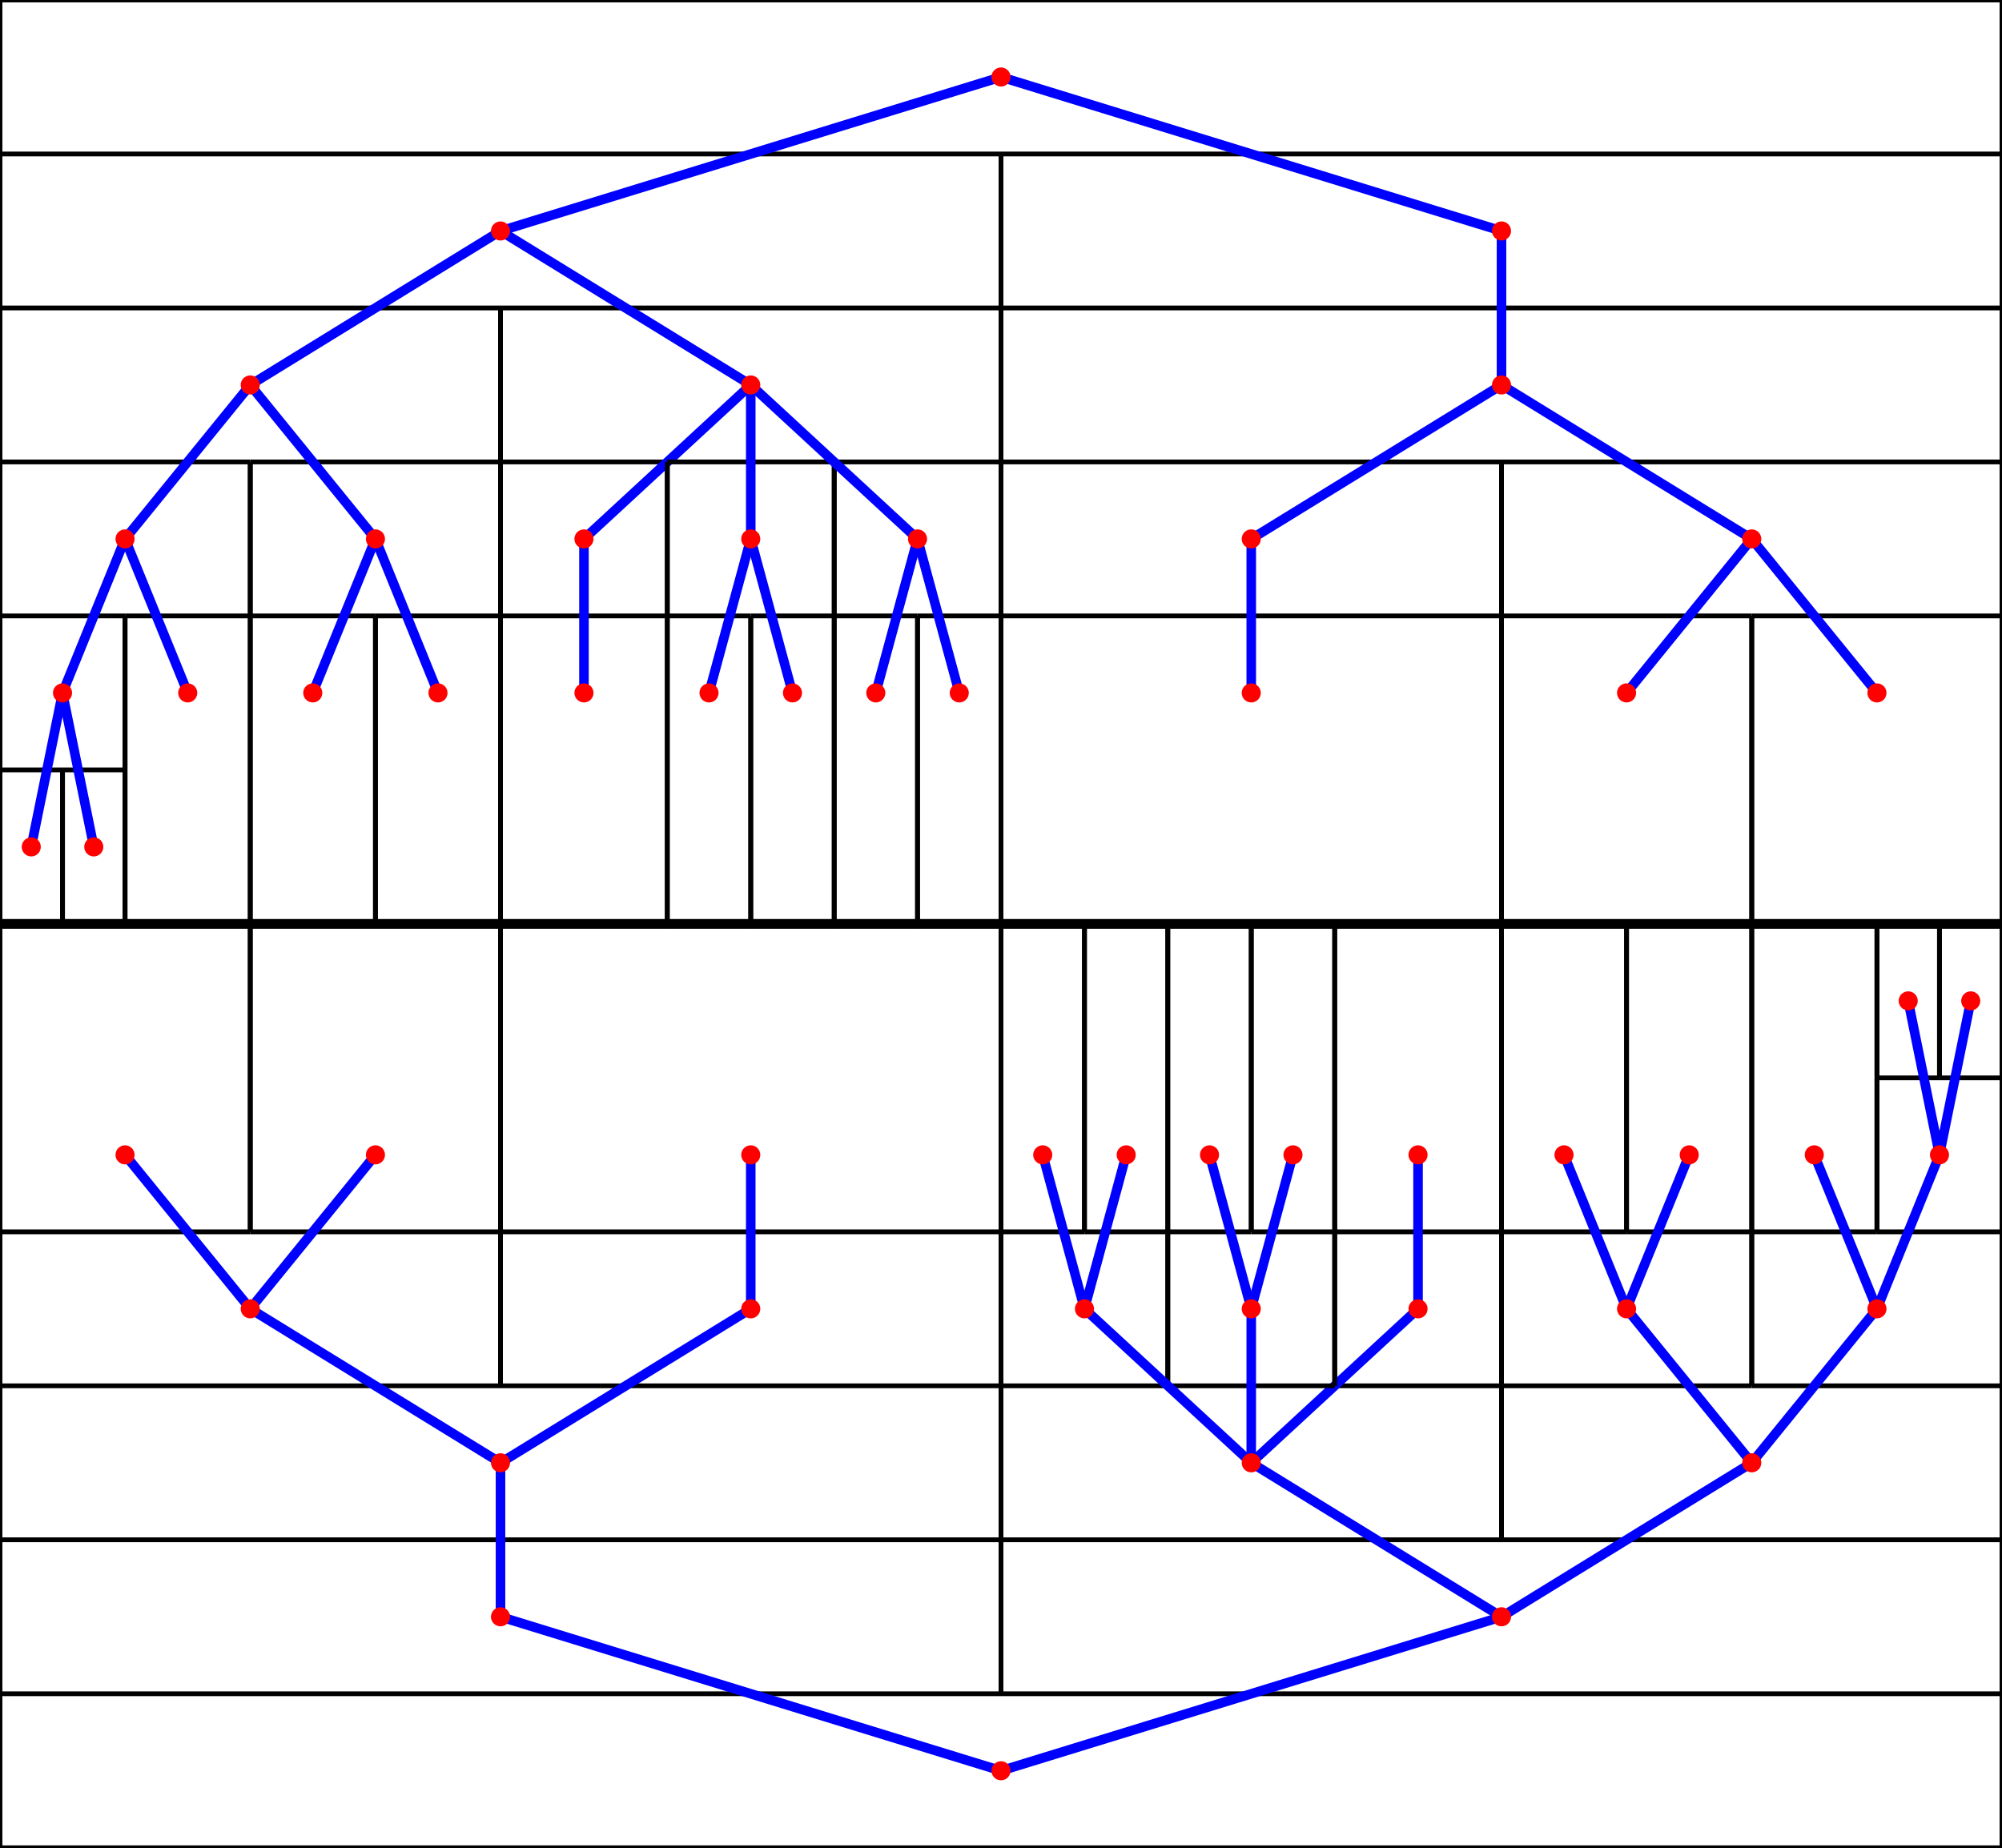
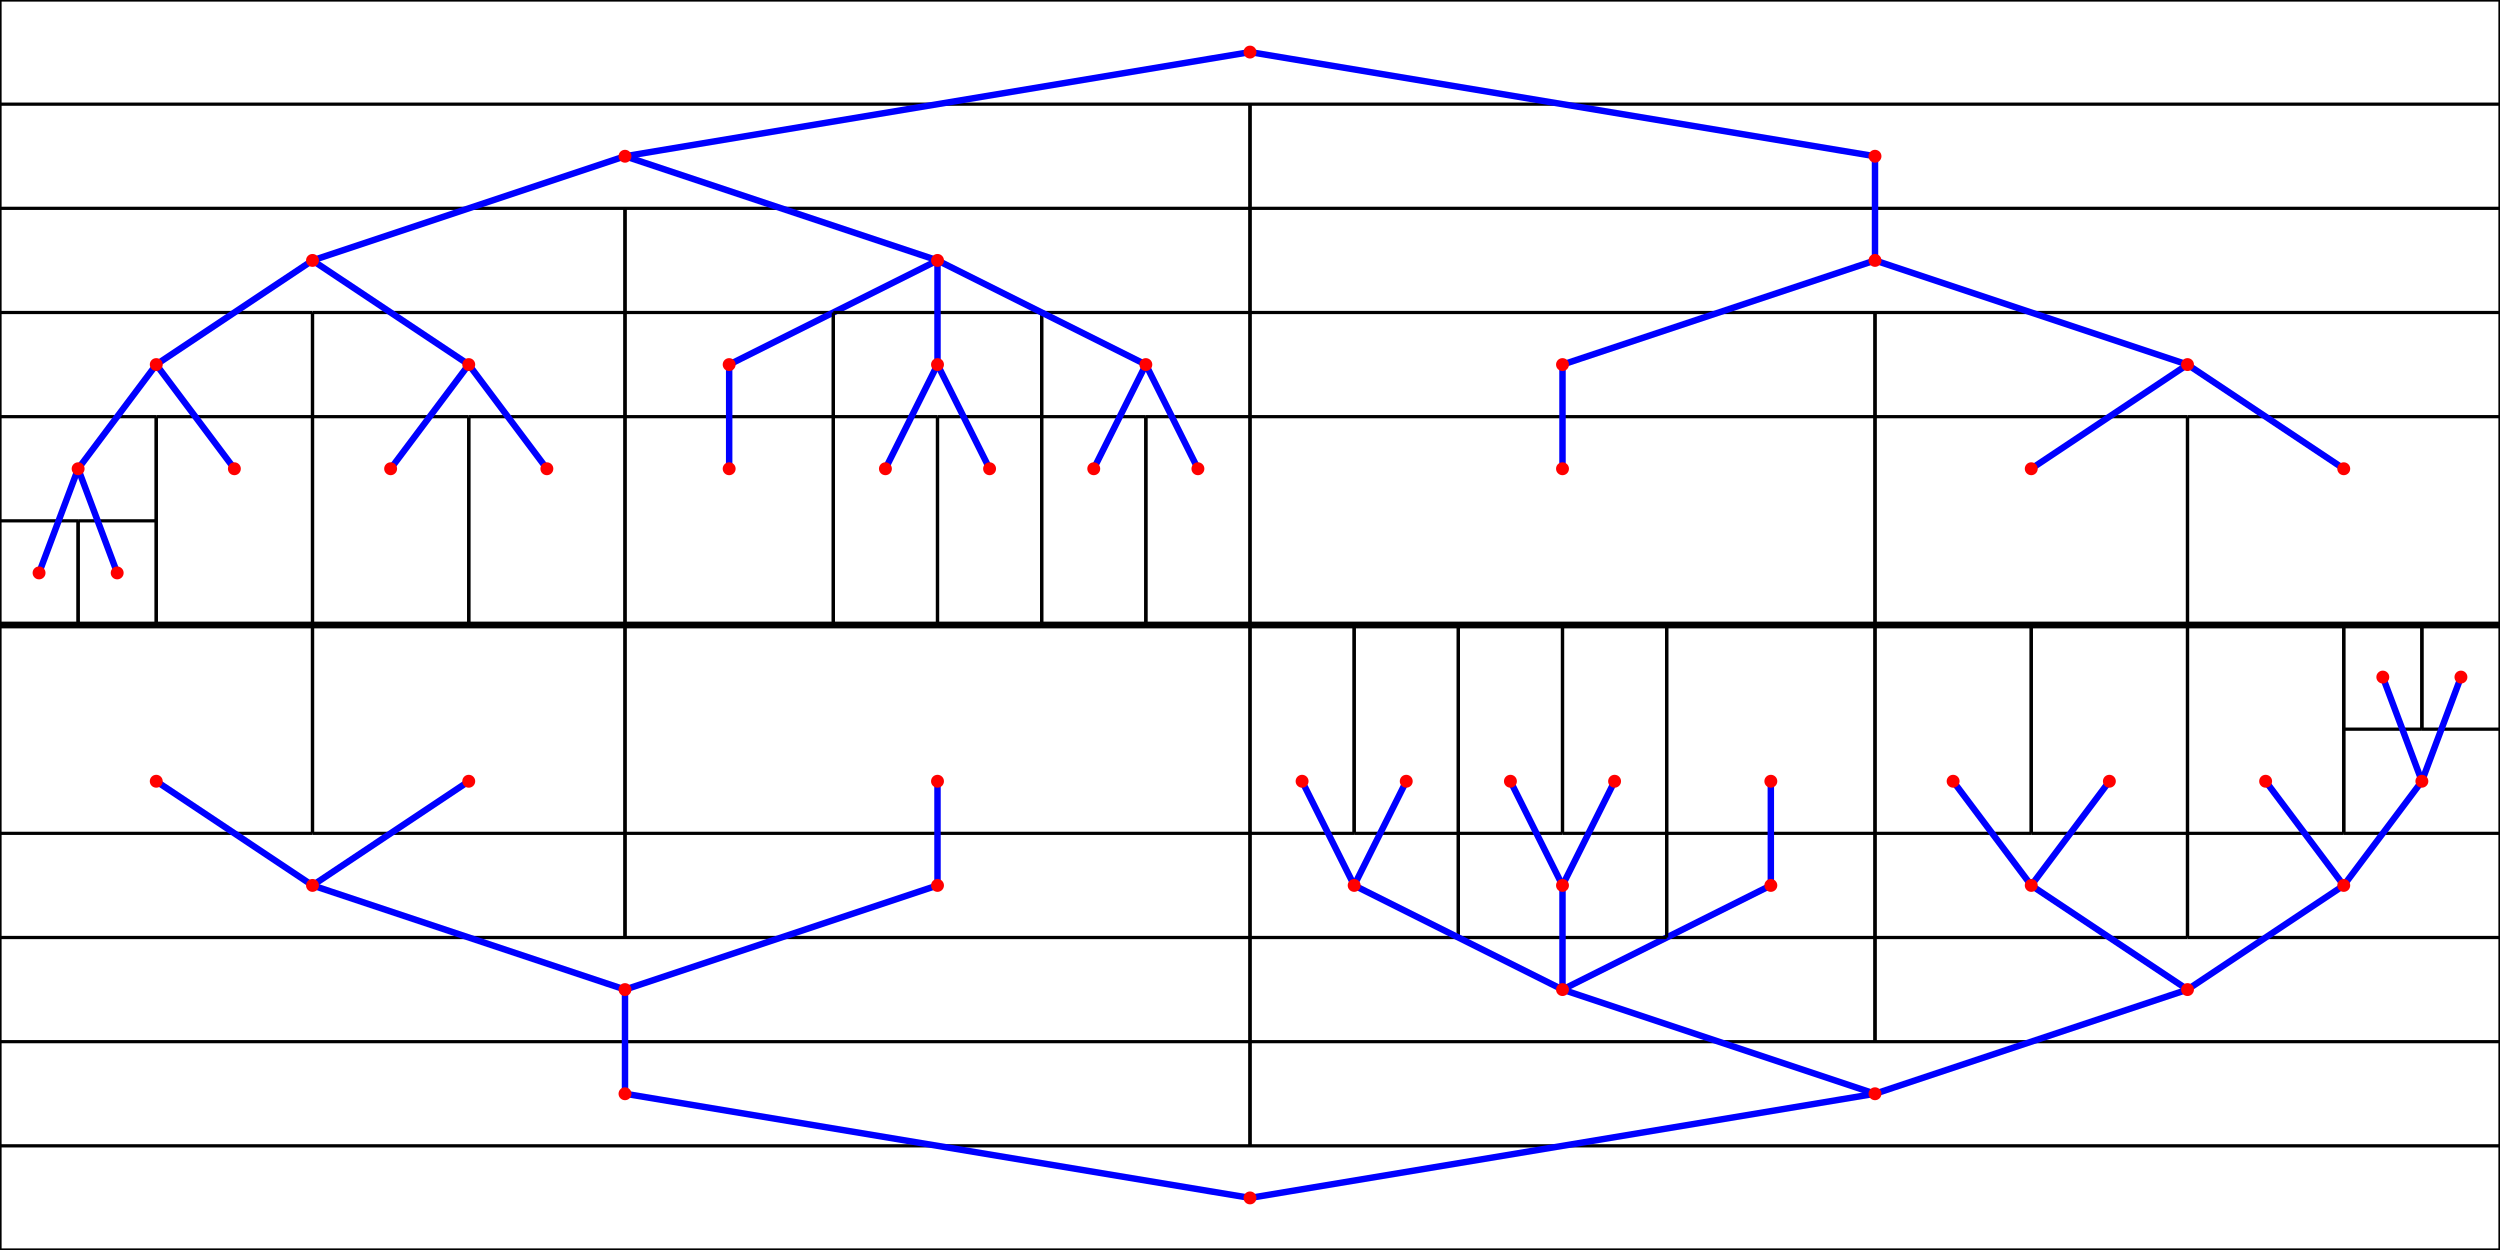
- <svg xmlns="http://www.w3.org/2000/svg" width="13cm" height="12cm" viewBox="0, 0, 13, 12" version="1.1">
+ <svg xmlns="http://www.w3.org/2000/svg" width="24cm" height="12cm" viewBox="0, 0, 24, 12" version="1.1">
  <g id="graph">
-     <line x1="0" y1="0" x2="13" y2="0" stroke="#000000" stroke-width="0.031" />
+     <line x1="0" y1="0" x2="24" y2="0" stroke="#000000" stroke-width="0.031" />
    <line x1="0" y1="0" x2="0" y2="1" stroke="#000000" stroke-width="0.031" />
-     <line x1="13" y1="0" x2="13" y2="1" stroke="#000000" stroke-width="0.031" />
-     <line x1="0" y1="1" x2="6.5" y2="1" stroke="#000000" stroke-width="0.031" />
+     <line x1="24" y1="0" x2="24" y2="1" stroke="#000000" stroke-width="0.031" />
+     <line x1="0" y1="1" x2="12.0" y2="1" stroke="#000000" stroke-width="0.031" />
    <line x1="0" y1="1" x2="0" y2="2" stroke="#000000" stroke-width="0.031" />
-     <line x1="6.5" y1="1" x2="6.5" y2="2" stroke="#000000" stroke-width="0.031" />
-     <line x1="0" y1="2" x2="3.25" y2="2" stroke="#000000" stroke-width="0.031" />
+     <line x1="12.0" y1="1" x2="12.0" y2="2" stroke="#000000" stroke-width="0.031" />
+     <line x1="0" y1="2" x2="6.0" y2="2" stroke="#000000" stroke-width="0.031" />
    <line x1="0" y1="2" x2="0" y2="3" stroke="#000000" stroke-width="0.031" />
-     <line x1="3.25" y1="2" x2="3.25" y2="3" stroke="#000000" stroke-width="0.031" />
-     <line x1="0" y1="3" x2="1.625" y2="3" stroke="#000000" stroke-width="0.031" />
+     <line x1="6.0" y1="2" x2="6.0" y2="3" stroke="#000000" stroke-width="0.031" />
+     <line x1="0" y1="3" x2="3.0" y2="3" stroke="#000000" stroke-width="0.031" />
    <line x1="0" y1="3" x2="0" y2="4" stroke="#000000" stroke-width="0.031" />
-     <line x1="1.625" y1="3" x2="1.625" y2="4" stroke="#000000" stroke-width="0.031" />
-     <line x1="0" y1="4" x2="0.812" y2="4" stroke="#000000" stroke-width="0.031" />
+     <line x1="3.0" y1="3" x2="3.0" y2="4" stroke="#000000" stroke-width="0.031" />
+     <line x1="0" y1="4" x2="1.5" y2="4" stroke="#000000" stroke-width="0.031" />
    <line x1="0" y1="4" x2="0" y2="5" stroke="#000000" stroke-width="0.031" />
-     <line x1="0.812" y1="4" x2="0.812" y2="5" stroke="#000000" stroke-width="0.031" />
-     <line x1="0" y1="5" x2="0.406" y2="5" stroke="#000000" stroke-width="0.031" />
+     <line x1="1.5" y1="4" x2="1.5" y2="5" stroke="#000000" stroke-width="0.031" />
+     <line x1="0" y1="5" x2="0.75" y2="5" stroke="#000000" stroke-width="0.031" />
    <line x1="0" y1="5" x2="0" y2="6" stroke="#000000" stroke-width="0.031" />
-     <line x1="0.406" y1="5" x2="0.406" y2="6" stroke="#000000" stroke-width="0.031" />
-     <line x1="0" y1="6" x2="0.406" y2="6" stroke="#000000" stroke-width="0.062" />
-     <line x1="0.406" y1="4.5" x2="0.203" y2="5.5" stroke="#0000ff" stroke-width="0.062" />
-     <line x1="0.406" y1="5" x2="0.812" y2="5" stroke="#000000" stroke-width="0.031" />
-     <line x1="0.406" y1="5" x2="0.406" y2="6" stroke="#000000" stroke-width="0.031" />
-     <line x1="0.812" y1="5" x2="0.812" y2="6" stroke="#000000" stroke-width="0.031" />
-     <line x1="0.406" y1="6" x2="0.812" y2="6" stroke="#000000" stroke-width="0.062" />
-     <line x1="0.406" y1="4.5" x2="0.609" y2="5.5" stroke="#0000ff" stroke-width="0.062" />
-     <line x1="0.812" y1="3.5" x2="0.406" y2="4.5" stroke="#0000ff" stroke-width="0.062" />
-     <line x1="0.812" y1="4" x2="1.625" y2="4" stroke="#000000" stroke-width="0.031" />
-     <line x1="0.812" y1="4" x2="0.812" y2="6" stroke="#000000" stroke-width="0.031" />
-     <line x1="1.625" y1="4" x2="1.625" y2="6" stroke="#000000" stroke-width="0.031" />
-     <line x1="0.812" y1="6" x2="1.625" y2="6" stroke="#000000" stroke-width="0.062" />
-     <line x1="0.812" y1="3.5" x2="1.219" y2="4.5" stroke="#0000ff" stroke-width="0.062" />
-     <line x1="1.625" y1="2.5" x2="0.812" y2="3.5" stroke="#0000ff" stroke-width="0.062" />
-     <line x1="1.625" y1="3" x2="3.25" y2="3" stroke="#000000" stroke-width="0.031" />
-     <line x1="1.625" y1="3" x2="1.625" y2="4" stroke="#000000" stroke-width="0.031" />
-     <line x1="3.25" y1="3" x2="3.25" y2="4" stroke="#000000" stroke-width="0.031" />
-     <line x1="1.625" y1="4" x2="2.438" y2="4" stroke="#000000" stroke-width="0.031" />
-     <line x1="1.625" y1="4" x2="1.625" y2="6" stroke="#000000" stroke-width="0.031" />
-     <line x1="2.438" y1="4" x2="2.438" y2="6" stroke="#000000" stroke-width="0.031" />
-     <line x1="1.625" y1="6" x2="2.438" y2="6" stroke="#000000" stroke-width="0.062" />
-     <line x1="2.438" y1="3.5" x2="2.031" y2="4.5" stroke="#0000ff" stroke-width="0.062" />
-     <line x1="2.438" y1="4" x2="3.25" y2="4" stroke="#000000" stroke-width="0.031" />
-     <line x1="2.438" y1="4" x2="2.438" y2="6" stroke="#000000" stroke-width="0.031" />
-     <line x1="3.25" y1="4" x2="3.25" y2="6" stroke="#000000" stroke-width="0.031" />
-     <line x1="2.438" y1="6" x2="3.25" y2="6" stroke="#000000" stroke-width="0.062" />
-     <line x1="2.438" y1="3.5" x2="2.844" y2="4.5" stroke="#0000ff" stroke-width="0.062" />
-     <line x1="1.625" y1="2.5" x2="2.438" y2="3.5" stroke="#0000ff" stroke-width="0.062" />
-     <line x1="3.25" y1="1.5" x2="1.625" y2="2.5" stroke="#0000ff" stroke-width="0.062" />
-     <line x1="3.25" y1="2" x2="6.5" y2="2" stroke="#000000" stroke-width="0.031" />
-     <line x1="3.25" y1="2" x2="3.25" y2="3" stroke="#000000" stroke-width="0.031" />
-     <line x1="6.5" y1="2" x2="6.5" y2="3" stroke="#000000" stroke-width="0.031" />
-     <line x1="3.25" y1="3" x2="4.333" y2="3" stroke="#000000" stroke-width="0.031" />
-     <line x1="3.25" y1="3" x2="3.25" y2="4" stroke="#000000" stroke-width="0.031" />
-     <line x1="4.333" y1="3" x2="4.333" y2="4" stroke="#000000" stroke-width="0.031" />
-     <line x1="3.25" y1="4" x2="4.333" y2="4" stroke="#000000" stroke-width="0.031" />
-     <line x1="3.25" y1="4" x2="3.25" y2="6" stroke="#000000" stroke-width="0.031" />
-     <line x1="4.333" y1="4" x2="4.333" y2="6" stroke="#000000" stroke-width="0.031" />
-     <line x1="3.25" y1="6" x2="4.333" y2="6" stroke="#000000" stroke-width="0.062" />
-     <line x1="3.792" y1="3.5" x2="3.792" y2="4.5" stroke="#0000ff" stroke-width="0.062" />
-     <line x1="4.875" y1="2.5" x2="3.792" y2="3.5" stroke="#0000ff" stroke-width="0.062" />
-     <line x1="4.333" y1="3" x2="5.417" y2="3" stroke="#000000" stroke-width="0.031" />
-     <line x1="4.333" y1="3" x2="4.333" y2="4" stroke="#000000" stroke-width="0.031" />
-     <line x1="5.417" y1="3" x2="5.417" y2="4" stroke="#000000" stroke-width="0.031" />
-     <line x1="4.333" y1="4" x2="4.875" y2="4" stroke="#000000" stroke-width="0.031" />
-     <line x1="4.333" y1="4" x2="4.333" y2="6" stroke="#000000" stroke-width="0.031" />
-     <line x1="4.875" y1="4" x2="4.875" y2="6" stroke="#000000" stroke-width="0.031" />
-     <line x1="4.333" y1="6" x2="4.875" y2="6" stroke="#000000" stroke-width="0.062" />
-     <line x1="4.875" y1="3.5" x2="4.604" y2="4.5" stroke="#0000ff" stroke-width="0.062" />
-     <line x1="4.875" y1="4" x2="5.417" y2="4" stroke="#000000" stroke-width="0.031" />
-     <line x1="4.875" y1="4" x2="4.875" y2="6" stroke="#000000" stroke-width="0.031" />
-     <line x1="5.417" y1="4" x2="5.417" y2="6" stroke="#000000" stroke-width="0.031" />
-     <line x1="4.875" y1="6" x2="5.417" y2="6" stroke="#000000" stroke-width="0.062" />
-     <line x1="4.875" y1="3.5" x2="5.146" y2="4.5" stroke="#0000ff" stroke-width="0.062" />
-     <line x1="4.875" y1="2.5" x2="4.875" y2="3.5" stroke="#0000ff" stroke-width="0.062" />
-     <line x1="5.417" y1="3" x2="6.5" y2="3" stroke="#000000" stroke-width="0.031" />
-     <line x1="5.417" y1="3" x2="5.417" y2="4" stroke="#000000" stroke-width="0.031" />
-     <line x1="6.5" y1="3" x2="6.5" y2="4" stroke="#000000" stroke-width="0.031" />
-     <line x1="5.417" y1="4" x2="5.958" y2="4" stroke="#000000" stroke-width="0.031" />
-     <line x1="5.417" y1="4" x2="5.417" y2="6" stroke="#000000" stroke-width="0.031" />
-     <line x1="5.958" y1="4" x2="5.958" y2="6" stroke="#000000" stroke-width="0.031" />
-     <line x1="5.417" y1="6" x2="5.958" y2="6" stroke="#000000" stroke-width="0.062" />
-     <line x1="5.958" y1="3.5" x2="5.687" y2="4.5" stroke="#0000ff" stroke-width="0.062" />
-     <line x1="5.958" y1="4" x2="6.5" y2="4" stroke="#000000" stroke-width="0.031" />
-     <line x1="5.958" y1="4" x2="5.958" y2="6" stroke="#000000" stroke-width="0.031" />
-     <line x1="6.5" y1="4" x2="6.5" y2="6" stroke="#000000" stroke-width="0.031" />
-     <line x1="5.958" y1="6" x2="6.5" y2="6" stroke="#000000" stroke-width="0.062" />
-     <line x1="5.958" y1="3.5" x2="6.229" y2="4.5" stroke="#0000ff" stroke-width="0.062" />
-     <line x1="4.875" y1="2.5" x2="5.958" y2="3.5" stroke="#0000ff" stroke-width="0.062" />
-     <line x1="3.25" y1="1.5" x2="4.875" y2="2.5" stroke="#0000ff" stroke-width="0.062" />
-     <line x1="6.5" y1="0.5" x2="3.25" y2="1.5" stroke="#0000ff" stroke-width="0.062" />
-     <line x1="6.5" y1="1" x2="13.0" y2="1" stroke="#000000" stroke-width="0.031" />
-     <line x1="6.5" y1="1" x2="6.5" y2="2" stroke="#000000" stroke-width="0.031" />
-     <line x1="13.0" y1="1" x2="13.0" y2="2" stroke="#000000" stroke-width="0.031" />
-     <line x1="6.5" y1="2" x2="13.0" y2="2" stroke="#000000" stroke-width="0.031" />
-     <line x1="6.5" y1="2" x2="6.5" y2="3" stroke="#000000" stroke-width="0.031" />
-     <line x1="13.0" y1="2" x2="13.0" y2="3" stroke="#000000" stroke-width="0.031" />
-     <line x1="6.5" y1="3" x2="9.75" y2="3" stroke="#000000" stroke-width="0.031" />
-     <line x1="6.5" y1="3" x2="6.5" y2="4" stroke="#000000" stroke-width="0.031" />
-     <line x1="9.75" y1="3" x2="9.75" y2="4" stroke="#000000" stroke-width="0.031" />
-     <line x1="6.5" y1="4" x2="9.75" y2="4" stroke="#000000" stroke-width="0.031" />
-     <line x1="6.5" y1="4" x2="6.5" y2="6" stroke="#000000" stroke-width="0.031" />
-     <line x1="9.75" y1="4" x2="9.75" y2="6" stroke="#000000" stroke-width="0.031" />
-     <line x1="6.5" y1="6" x2="9.75" y2="6" stroke="#000000" stroke-width="0.062" />
-     <line x1="8.125" y1="3.5" x2="8.125" y2="4.5" stroke="#0000ff" stroke-width="0.062" />
-     <line x1="9.75" y1="2.5" x2="8.125" y2="3.5" stroke="#0000ff" stroke-width="0.062" />
-     <line x1="9.75" y1="3" x2="13.0" y2="3" stroke="#000000" stroke-width="0.031" />
-     <line x1="9.75" y1="3" x2="9.75" y2="4" stroke="#000000" stroke-width="0.031" />
-     <line x1="13.0" y1="3" x2="13.0" y2="4" stroke="#000000" stroke-width="0.031" />
-     <line x1="9.75" y1="4" x2="11.375" y2="4" stroke="#000000" stroke-width="0.031" />
-     <line x1="9.75" y1="4" x2="9.75" y2="6" stroke="#000000" stroke-width="0.031" />
-     <line x1="11.375" y1="4" x2="11.375" y2="6" stroke="#000000" stroke-width="0.031" />
-     <line x1="9.75" y1="6" x2="11.375" y2="6" stroke="#000000" stroke-width="0.062" />
-     <line x1="11.375" y1="3.5" x2="10.562" y2="4.5" stroke="#0000ff" stroke-width="0.062" />
-     <line x1="11.375" y1="4" x2="13.0" y2="4" stroke="#000000" stroke-width="0.031" />
-     <line x1="11.375" y1="4" x2="11.375" y2="6" stroke="#000000" stroke-width="0.031" />
-     <line x1="13.0" y1="4" x2="13.0" y2="6" stroke="#000000" stroke-width="0.031" />
-     <line x1="11.375" y1="6" x2="13.0" y2="6" stroke="#000000" stroke-width="0.062" />
-     <line x1="11.375" y1="3.5" x2="12.188" y2="4.5" stroke="#0000ff" stroke-width="0.062" />
-     <line x1="9.75" y1="2.5" x2="11.375" y2="3.5" stroke="#0000ff" stroke-width="0.062" />
-     <line x1="9.75" y1="1.5" x2="9.75" y2="2.5" stroke="#0000ff" stroke-width="0.062" />
-     <line x1="6.5" y1="0.5" x2="9.75" y2="1.5" stroke="#0000ff" stroke-width="0.062" />
-     <circle cx="6.5" cy="0.5" r="0.062" fill="#ff0000" />
-     <circle cx="3.25" cy="1.5" r="0.062" fill="#ff0000" />
-     <circle cx="1.625" cy="2.5" r="0.062" fill="#ff0000" />
-     <circle cx="0.812" cy="3.5" r="0.062" fill="#ff0000" />
-     <circle cx="0.406" cy="4.5" r="0.062" fill="#ff0000" />
-     <circle cx="0.203" cy="5.5" r="0.062" fill="#ff0000" />
-     <circle cx="0.609" cy="5.5" r="0.062" fill="#ff0000" />
-     <circle cx="1.219" cy="4.5" r="0.062" fill="#ff0000" />
-     <circle cx="2.438" cy="3.5" r="0.062" fill="#ff0000" />
-     <circle cx="2.031" cy="4.5" r="0.062" fill="#ff0000" />
-     <circle cx="2.844" cy="4.5" r="0.062" fill="#ff0000" />
-     <circle cx="4.875" cy="2.5" r="0.062" fill="#ff0000" />
-     <circle cx="3.792" cy="3.5" r="0.062" fill="#ff0000" />
-     <circle cx="3.792" cy="4.5" r="0.062" fill="#ff0000" />
-     <circle cx="4.875" cy="3.5" r="0.062" fill="#ff0000" />
-     <circle cx="4.604" cy="4.5" r="0.062" fill="#ff0000" />
-     <circle cx="5.146" cy="4.5" r="0.062" fill="#ff0000" />
-     <circle cx="5.958" cy="3.5" r="0.062" fill="#ff0000" />
-     <circle cx="5.687" cy="4.5" r="0.062" fill="#ff0000" />
-     <circle cx="6.229" cy="4.5" r="0.062" fill="#ff0000" />
-     <circle cx="9.75" cy="1.5" r="0.062" fill="#ff0000" />
-     <circle cx="9.75" cy="2.5" r="0.062" fill="#ff0000" />
-     <circle cx="8.125" cy="3.5" r="0.062" fill="#ff0000" />
-     <circle cx="8.125" cy="4.5" r="0.062" fill="#ff0000" />
-     <circle cx="11.375" cy="3.5" r="0.062" fill="#ff0000" />
-     <circle cx="10.562" cy="4.5" r="0.062" fill="#ff0000" />
-     <circle cx="12.188" cy="4.5" r="0.062" fill="#ff0000" />
+     <line x1="0.75" y1="5" x2="0.75" y2="6" stroke="#000000" stroke-width="0.031" />
+     <line x1="0" y1="6" x2="0.75" y2="6" stroke="#000000" stroke-width="0.062" />
+     <line x1="0.75" y1="4.5" x2="0.375" y2="5.5" stroke="#0000ff" stroke-width="0.062" />
+     <line x1="0.75" y1="5" x2="1.5" y2="5" stroke="#000000" stroke-width="0.031" />
+     <line x1="0.75" y1="5" x2="0.75" y2="6" stroke="#000000" stroke-width="0.031" />
+     <line x1="1.5" y1="5" x2="1.5" y2="6" stroke="#000000" stroke-width="0.031" />
+     <line x1="0.75" y1="6" x2="1.5" y2="6" stroke="#000000" stroke-width="0.062" />
+     <line x1="0.75" y1="4.5" x2="1.125" y2="5.5" stroke="#0000ff" stroke-width="0.062" />
+     <line x1="1.5" y1="3.5" x2="0.75" y2="4.5" stroke="#0000ff" stroke-width="0.062" />
+     <line x1="1.5" y1="4" x2="3.0" y2="4" stroke="#000000" stroke-width="0.031" />
+     <line x1="1.5" y1="4" x2="1.5" y2="6" stroke="#000000" stroke-width="0.031" />
+     <line x1="3.0" y1="4" x2="3.0" y2="6" stroke="#000000" stroke-width="0.031" />
+     <line x1="1.5" y1="6" x2="3.0" y2="6" stroke="#000000" stroke-width="0.062" />
+     <line x1="1.5" y1="3.5" x2="2.25" y2="4.5" stroke="#0000ff" stroke-width="0.062" />
+     <line x1="3.0" y1="2.5" x2="1.5" y2="3.5" stroke="#0000ff" stroke-width="0.062" />
+     <line x1="3.0" y1="3" x2="6.0" y2="3" stroke="#000000" stroke-width="0.031" />
+     <line x1="3.0" y1="3" x2="3.0" y2="4" stroke="#000000" stroke-width="0.031" />
+     <line x1="6.0" y1="3" x2="6.0" y2="4" stroke="#000000" stroke-width="0.031" />
+     <line x1="3.0" y1="4" x2="4.5" y2="4" stroke="#000000" stroke-width="0.031" />
+     <line x1="3.0" y1="4" x2="3.0" y2="6" stroke="#000000" stroke-width="0.031" />
+     <line x1="4.5" y1="4" x2="4.5" y2="6" stroke="#000000" stroke-width="0.031" />
+     <line x1="3.0" y1="6" x2="4.5" y2="6" stroke="#000000" stroke-width="0.062" />
+     <line x1="4.5" y1="3.5" x2="3.75" y2="4.5" stroke="#0000ff" stroke-width="0.062" />
+     <line x1="4.5" y1="4" x2="6.0" y2="4" stroke="#000000" stroke-width="0.031" />
+     <line x1="4.5" y1="4" x2="4.5" y2="6" stroke="#000000" stroke-width="0.031" />
+     <line x1="6.0" y1="4" x2="6.0" y2="6" stroke="#000000" stroke-width="0.031" />
+     <line x1="4.5" y1="6" x2="6.0" y2="6" stroke="#000000" stroke-width="0.062" />
+     <line x1="4.5" y1="3.5" x2="5.25" y2="4.5" stroke="#0000ff" stroke-width="0.062" />
+     <line x1="3.0" y1="2.5" x2="4.5" y2="3.5" stroke="#0000ff" stroke-width="0.062" />
+     <line x1="6.0" y1="1.5" x2="3.0" y2="2.5" stroke="#0000ff" stroke-width="0.062" />
+     <line x1="6.0" y1="2" x2="12.0" y2="2" stroke="#000000" stroke-width="0.031" />
+     <line x1="6.0" y1="2" x2="6.0" y2="3" stroke="#000000" stroke-width="0.031" />
+     <line x1="12.0" y1="2" x2="12.0" y2="3" stroke="#000000" stroke-width="0.031" />
+     <line x1="6.0" y1="3" x2="8.0" y2="3" stroke="#000000" stroke-width="0.031" />
+     <line x1="6.0" y1="3" x2="6.0" y2="4" stroke="#000000" stroke-width="0.031" />
+     <line x1="8.0" y1="3" x2="8.0" y2="4" stroke="#000000" stroke-width="0.031" />
+     <line x1="6.0" y1="4" x2="8.0" y2="4" stroke="#000000" stroke-width="0.031" />
+     <line x1="6.0" y1="4" x2="6.0" y2="6" stroke="#000000" stroke-width="0.031" />
+     <line x1="8.0" y1="4" x2="8.0" y2="6" stroke="#000000" stroke-width="0.031" />
+     <line x1="6.0" y1="6" x2="8.0" y2="6" stroke="#000000" stroke-width="0.062" />
+     <line x1="7.0" y1="3.5" x2="7.0" y2="4.5" stroke="#0000ff" stroke-width="0.062" />
+     <line x1="9.0" y1="2.5" x2="7.0" y2="3.5" stroke="#0000ff" stroke-width="0.062" />
+     <line x1="8.0" y1="3" x2="10.0" y2="3" stroke="#000000" stroke-width="0.031" />
+     <line x1="8.0" y1="3" x2="8.0" y2="4" stroke="#000000" stroke-width="0.031" />
+     <line x1="10.0" y1="3" x2="10.0" y2="4" stroke="#000000" stroke-width="0.031" />
+     <line x1="8.0" y1="4" x2="9.0" y2="4" stroke="#000000" stroke-width="0.031" />
+     <line x1="8.0" y1="4" x2="8.0" y2="6" stroke="#000000" stroke-width="0.031" />
+     <line x1="9.0" y1="4" x2="9.0" y2="6" stroke="#000000" stroke-width="0.031" />
+     <line x1="8.0" y1="6" x2="9.0" y2="6" stroke="#000000" stroke-width="0.062" />
+     <line x1="9.0" y1="3.5" x2="8.5" y2="4.5" stroke="#0000ff" stroke-width="0.062" />
+     <line x1="9.0" y1="4" x2="10.0" y2="4" stroke="#000000" stroke-width="0.031" />
+     <line x1="9.0" y1="4" x2="9.0" y2="6" stroke="#000000" stroke-width="0.031" />
+     <line x1="10.0" y1="4" x2="10.0" y2="6" stroke="#000000" stroke-width="0.031" />
+     <line x1="9.0" y1="6" x2="10.0" y2="6" stroke="#000000" stroke-width="0.062" />
+     <line x1="9.0" y1="3.5" x2="9.5" y2="4.5" stroke="#0000ff" stroke-width="0.062" />
+     <line x1="9.0" y1="2.5" x2="9.0" y2="3.5" stroke="#0000ff" stroke-width="0.062" />
+     <line x1="10.0" y1="3" x2="12.0" y2="3" stroke="#000000" stroke-width="0.031" />
+     <line x1="10.0" y1="3" x2="10.0" y2="4" stroke="#000000" stroke-width="0.031" />
+     <line x1="12.0" y1="3" x2="12.0" y2="4" stroke="#000000" stroke-width="0.031" />
+     <line x1="10.0" y1="4" x2="11.0" y2="4" stroke="#000000" stroke-width="0.031" />
+     <line x1="10.0" y1="4" x2="10.0" y2="6" stroke="#000000" stroke-width="0.031" />
+     <line x1="11.0" y1="4" x2="11.0" y2="6" stroke="#000000" stroke-width="0.031" />
+     <line x1="10.0" y1="6" x2="11.0" y2="6" stroke="#000000" stroke-width="0.062" />
+     <line x1="11.0" y1="3.5" x2="10.5" y2="4.5" stroke="#0000ff" stroke-width="0.062" />
+     <line x1="11.0" y1="4" x2="12.0" y2="4" stroke="#000000" stroke-width="0.031" />
+     <line x1="11.0" y1="4" x2="11.0" y2="6" stroke="#000000" stroke-width="0.031" />
+     <line x1="12.0" y1="4" x2="12.0" y2="6" stroke="#000000" stroke-width="0.031" />
+     <line x1="11.0" y1="6" x2="12.0" y2="6" stroke="#000000" stroke-width="0.062" />
+     <line x1="11.0" y1="3.5" x2="11.5" y2="4.5" stroke="#0000ff" stroke-width="0.062" />
+     <line x1="9.0" y1="2.5" x2="11.0" y2="3.5" stroke="#0000ff" stroke-width="0.062" />
+     <line x1="6.0" y1="1.5" x2="9.0" y2="2.5" stroke="#0000ff" stroke-width="0.062" />
+     <line x1="12.0" y1="0.5" x2="6.0" y2="1.5" stroke="#0000ff" stroke-width="0.062" />
+     <line x1="12.0" y1="1" x2="24.0" y2="1" stroke="#000000" stroke-width="0.031" />
+     <line x1="12.0" y1="1" x2="12.0" y2="2" stroke="#000000" stroke-width="0.031" />
+     <line x1="24.0" y1="1" x2="24.0" y2="2" stroke="#000000" stroke-width="0.031" />
+     <line x1="12.0" y1="2" x2="24.0" y2="2" stroke="#000000" stroke-width="0.031" />
+     <line x1="12.0" y1="2" x2="12.0" y2="3" stroke="#000000" stroke-width="0.031" />
+     <line x1="24.0" y1="2" x2="24.0" y2="3" stroke="#000000" stroke-width="0.031" />
+     <line x1="12.0" y1="3" x2="18.0" y2="3" stroke="#000000" stroke-width="0.031" />
+     <line x1="12.0" y1="3" x2="12.0" y2="4" stroke="#000000" stroke-width="0.031" />
+     <line x1="18.0" y1="3" x2="18.0" y2="4" stroke="#000000" stroke-width="0.031" />
+     <line x1="12.0" y1="4" x2="18.0" y2="4" stroke="#000000" stroke-width="0.031" />
+     <line x1="12.0" y1="4" x2="12.0" y2="6" stroke="#000000" stroke-width="0.031" />
+     <line x1="18.0" y1="4" x2="18.0" y2="6" stroke="#000000" stroke-width="0.031" />
+     <line x1="12.0" y1="6" x2="18.0" y2="6" stroke="#000000" stroke-width="0.062" />
+     <line x1="15.0" y1="3.5" x2="15.0" y2="4.5" stroke="#0000ff" stroke-width="0.062" />
+     <line x1="18.0" y1="2.5" x2="15.0" y2="3.5" stroke="#0000ff" stroke-width="0.062" />
+     <line x1="18.0" y1="3" x2="24.0" y2="3" stroke="#000000" stroke-width="0.031" />
+     <line x1="18.0" y1="3" x2="18.0" y2="4" stroke="#000000" stroke-width="0.031" />
+     <line x1="24.0" y1="3" x2="24.0" y2="4" stroke="#000000" stroke-width="0.031" />
+     <line x1="18.0" y1="4" x2="21.0" y2="4" stroke="#000000" stroke-width="0.031" />
+     <line x1="18.0" y1="4" x2="18.0" y2="6" stroke="#000000" stroke-width="0.031" />
+     <line x1="21.0" y1="4" x2="21.0" y2="6" stroke="#000000" stroke-width="0.031" />
+     <line x1="18.0" y1="6" x2="21.0" y2="6" stroke="#000000" stroke-width="0.062" />
+     <line x1="21.0" y1="3.5" x2="19.5" y2="4.5" stroke="#0000ff" stroke-width="0.062" />
+     <line x1="21.0" y1="4" x2="24.0" y2="4" stroke="#000000" stroke-width="0.031" />
+     <line x1="21.0" y1="4" x2="21.0" y2="6" stroke="#000000" stroke-width="0.031" />
+     <line x1="24.0" y1="4" x2="24.0" y2="6" stroke="#000000" stroke-width="0.031" />
+     <line x1="21.0" y1="6" x2="24.0" y2="6" stroke="#000000" stroke-width="0.062" />
+     <line x1="21.0" y1="3.5" x2="22.5" y2="4.5" stroke="#0000ff" stroke-width="0.062" />
+     <line x1="18.0" y1="2.5" x2="21.0" y2="3.5" stroke="#0000ff" stroke-width="0.062" />
+     <line x1="18.0" y1="1.5" x2="18.0" y2="2.5" stroke="#0000ff" stroke-width="0.062" />
+     <line x1="12.0" y1="0.5" x2="18.0" y2="1.5" stroke="#0000ff" stroke-width="0.062" />
+     <circle cx="12.0" cy="0.5" r="0.062" fill="#ff0000" />
+     <circle cx="6.0" cy="1.5" r="0.062" fill="#ff0000" />
+     <circle cx="3.0" cy="2.5" r="0.062" fill="#ff0000" />
+     <circle cx="1.5" cy="3.5" r="0.062" fill="#ff0000" />
+     <circle cx="0.75" cy="4.5" r="0.062" fill="#ff0000" />
+     <circle cx="0.375" cy="5.5" r="0.062" fill="#ff0000" />
+     <circle cx="1.125" cy="5.5" r="0.062" fill="#ff0000" />
+     <circle cx="2.25" cy="4.5" r="0.062" fill="#ff0000" />
+     <circle cx="4.5" cy="3.5" r="0.062" fill="#ff0000" />
+     <circle cx="3.75" cy="4.5" r="0.062" fill="#ff0000" />
+     <circle cx="5.25" cy="4.5" r="0.062" fill="#ff0000" />
+     <circle cx="9.0" cy="2.5" r="0.062" fill="#ff0000" />
+     <circle cx="7.0" cy="3.5" r="0.062" fill="#ff0000" />
+     <circle cx="7.0" cy="4.5" r="0.062" fill="#ff0000" />
+     <circle cx="9.0" cy="3.5" r="0.062" fill="#ff0000" />
+     <circle cx="8.5" cy="4.5" r="0.062" fill="#ff0000" />
+     <circle cx="9.5" cy="4.5" r="0.062" fill="#ff0000" />
+     <circle cx="11.0" cy="3.5" r="0.062" fill="#ff0000" />
+     <circle cx="10.5" cy="4.5" r="0.062" fill="#ff0000" />
+     <circle cx="11.5" cy="4.5" r="0.062" fill="#ff0000" />
+     <circle cx="18.0" cy="1.5" r="0.062" fill="#ff0000" />
+     <circle cx="18.0" cy="2.5" r="0.062" fill="#ff0000" />
+     <circle cx="15.0" cy="3.5" r="0.062" fill="#ff0000" />
+     <circle cx="15.0" cy="4.5" r="0.062" fill="#ff0000" />
+     <circle cx="21.0" cy="3.5" r="0.062" fill="#ff0000" />
+     <circle cx="19.5" cy="4.5" r="0.062" fill="#ff0000" />
+     <circle cx="22.5" cy="4.5" r="0.062" fill="#ff0000" />
  </g>
-   <use href="#graph" y="6.0" transform=" translate(0, 6.0) rotate(180, 6.5, 6.0)" />
+   <use href="#graph" y="6.0" transform=" translate(0, 6.0) rotate(180, 12.0, 6.0)" />
</svg>
